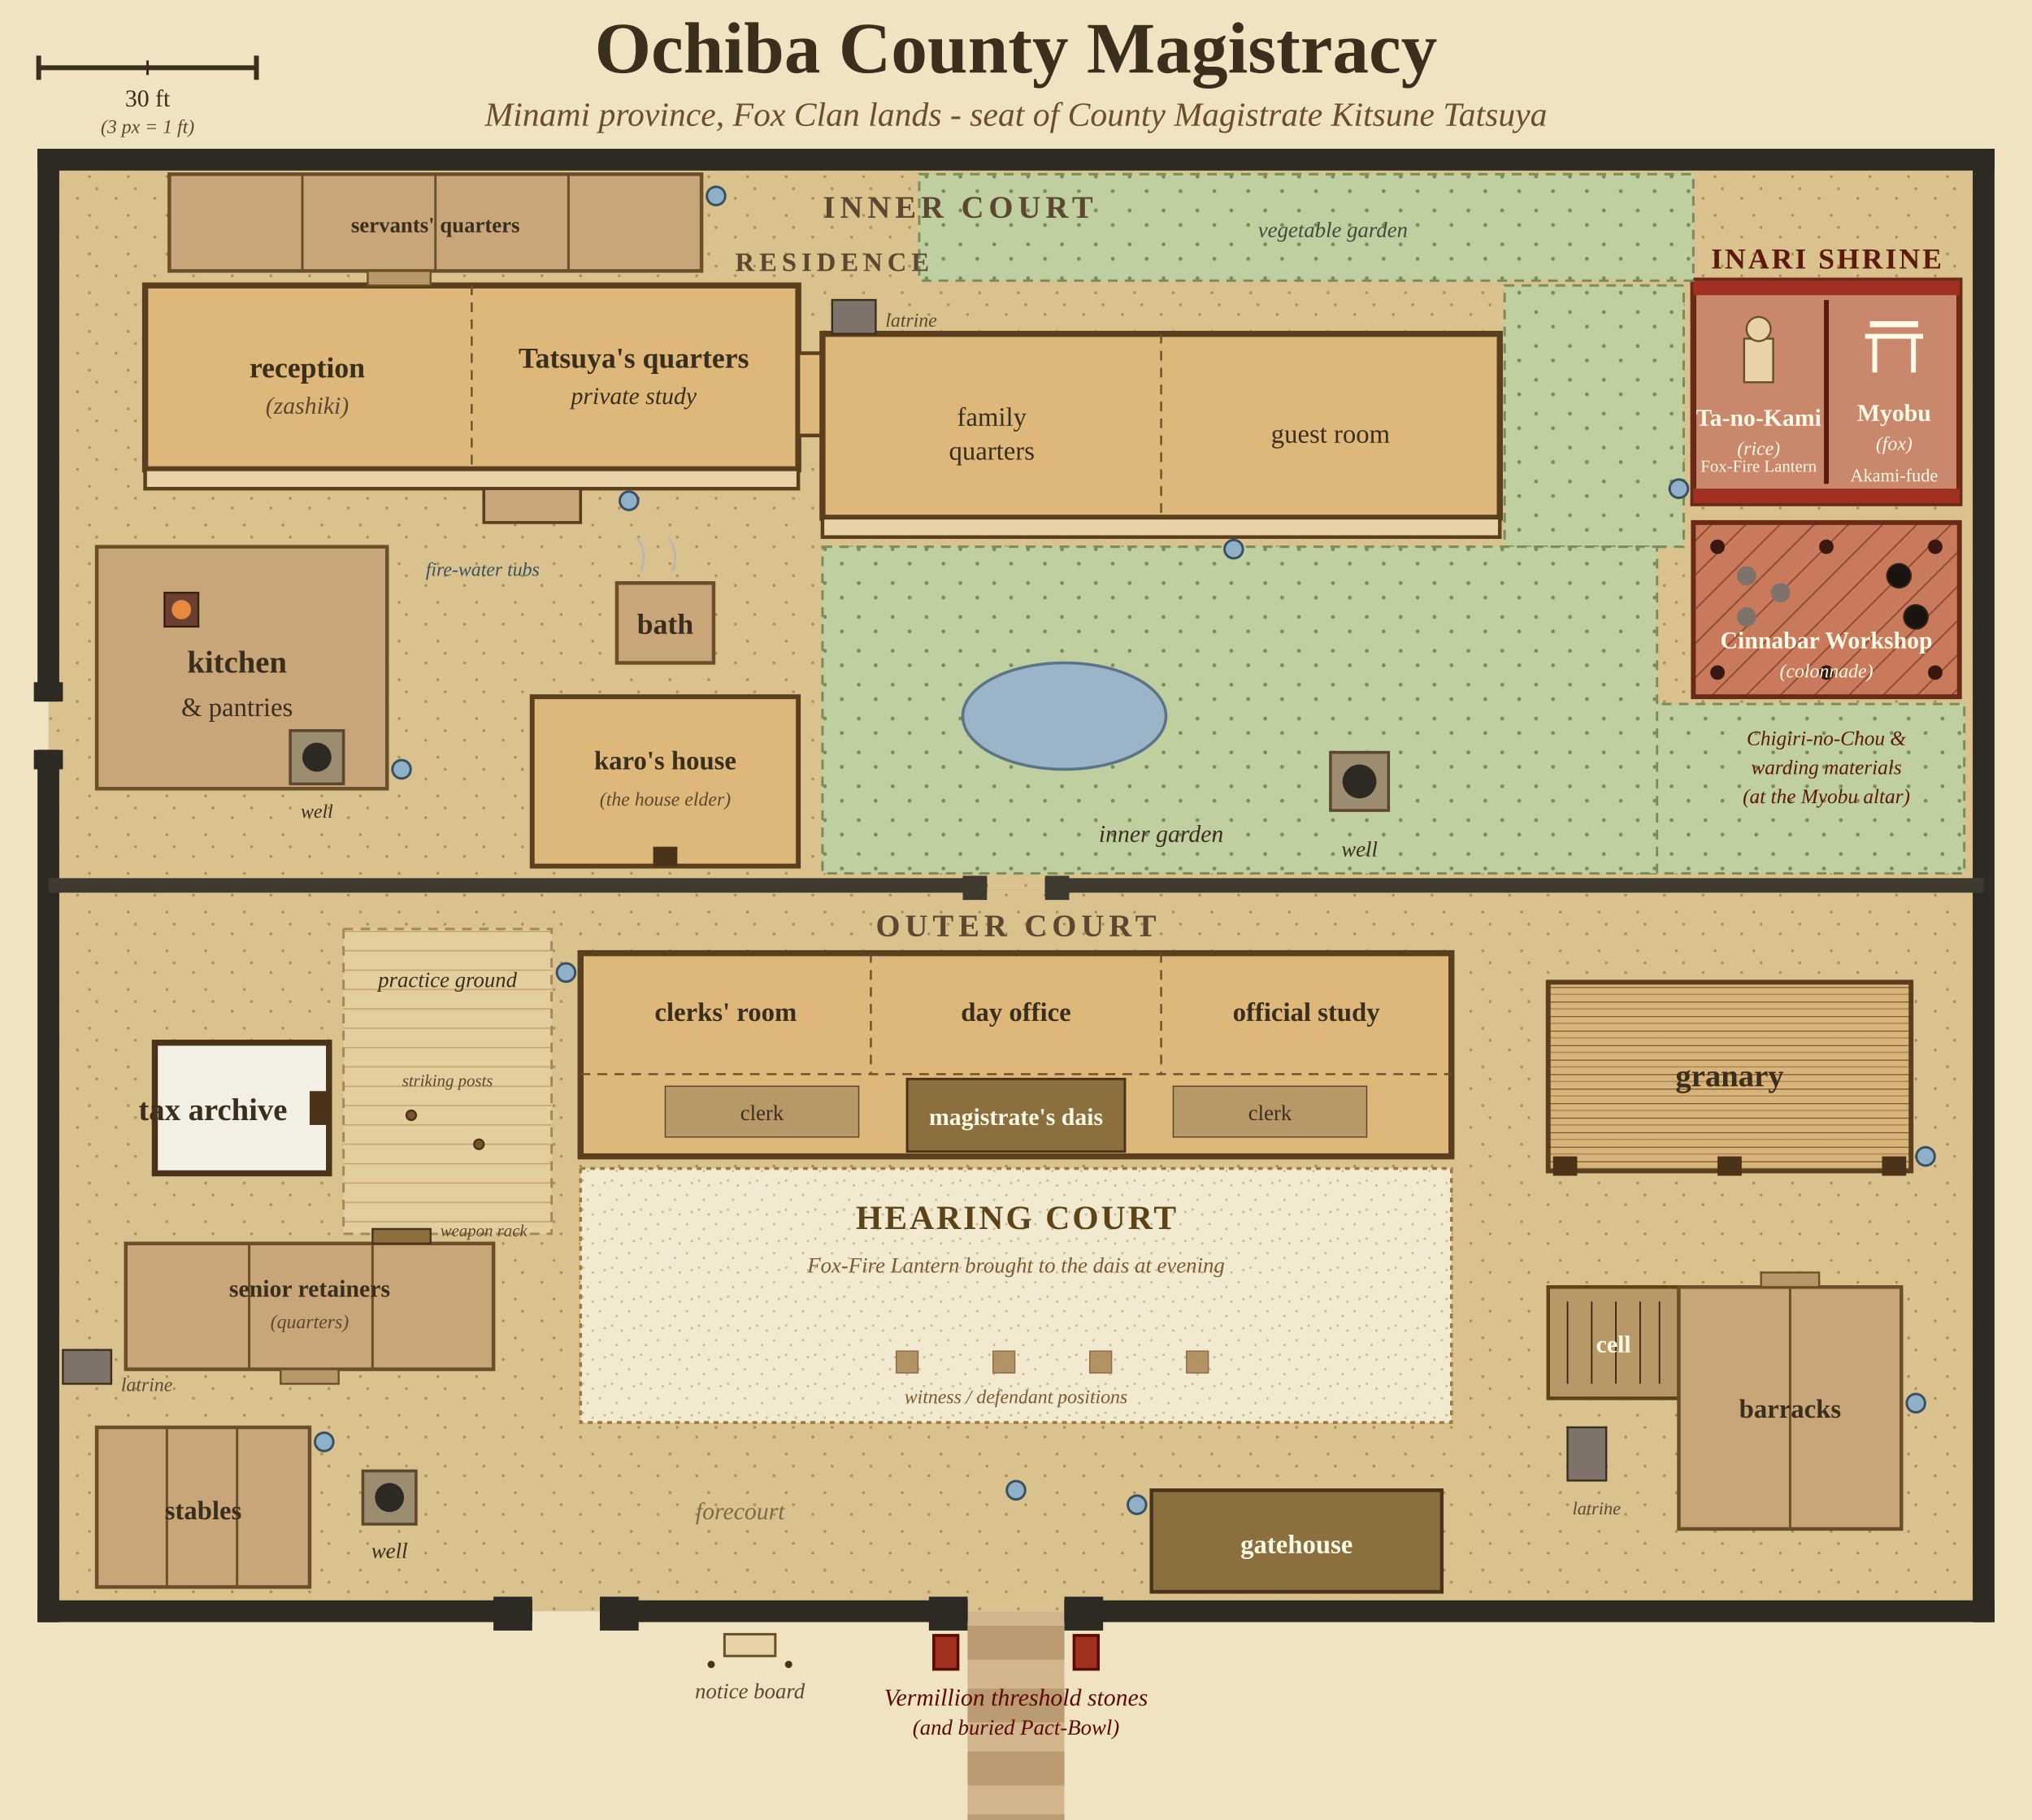
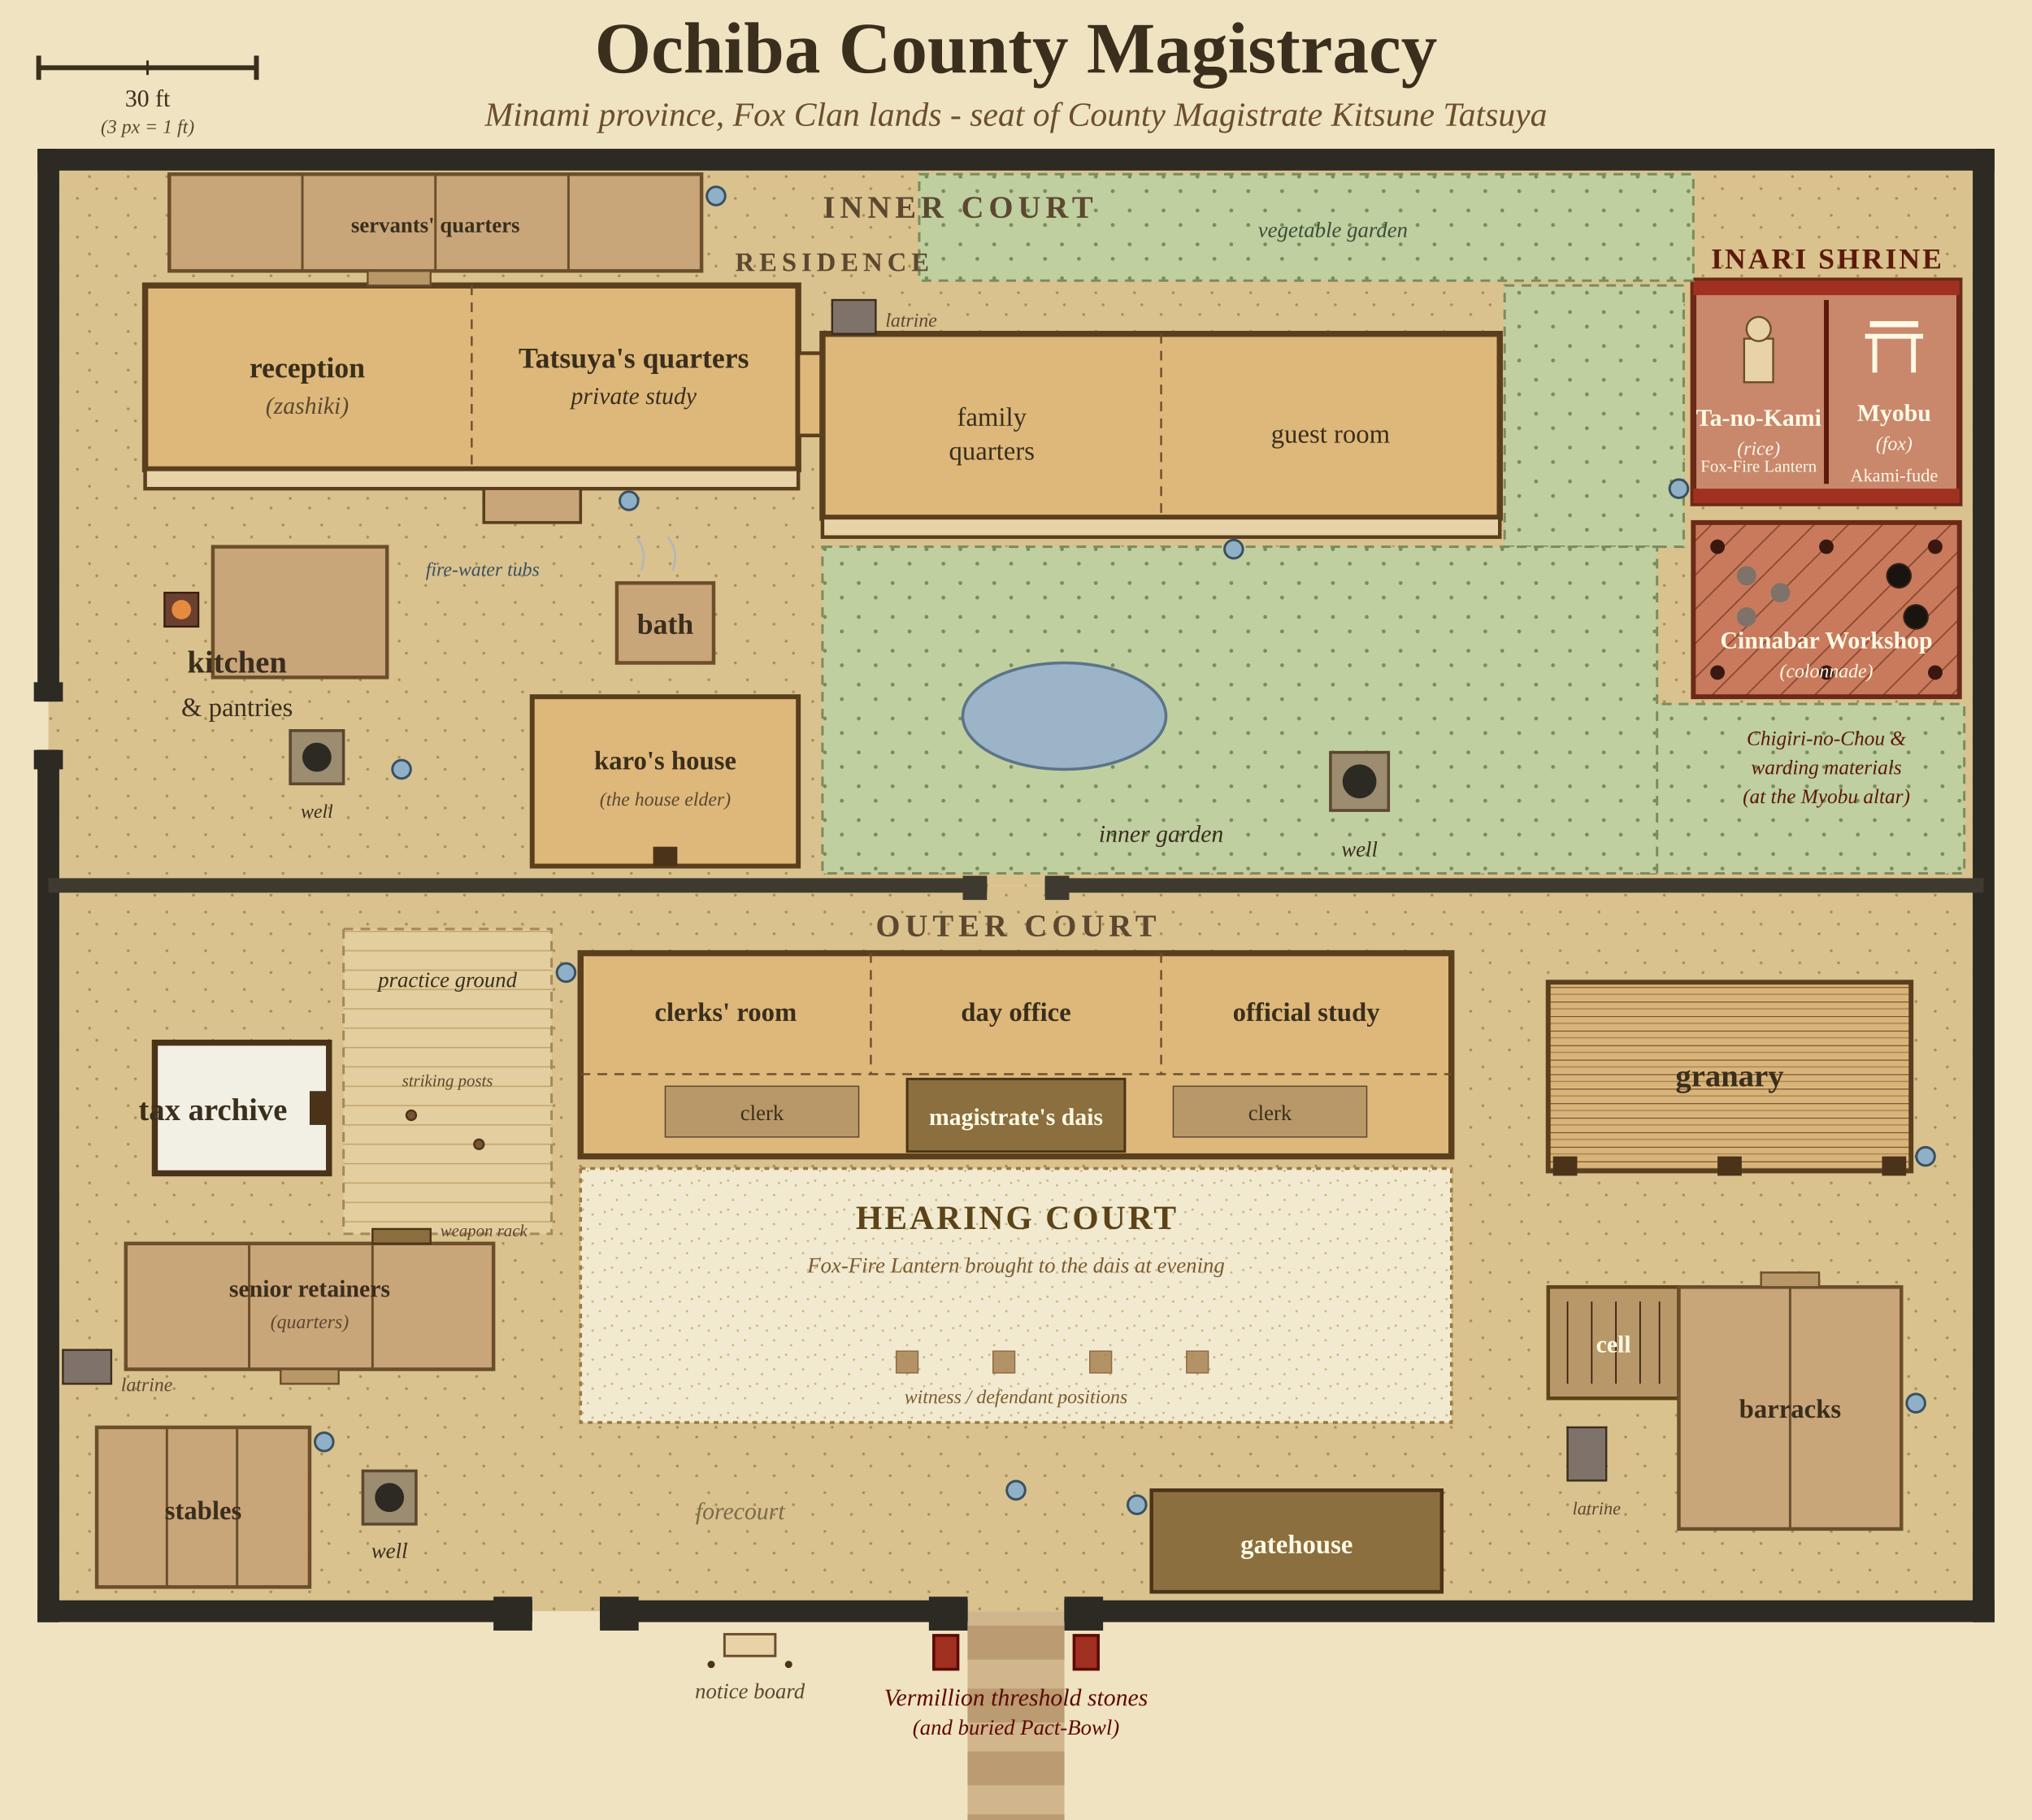
<svg xmlns="http://www.w3.org/2000/svg" viewBox="180 84 840 752" font-family="Georgia, 'Times New Roman', serif">
  <defs>
    <pattern id="colonnade-hatch" patternUnits="userSpaceOnUse" width="10" height="10" patternTransform="rotate(45)">
      <rect width="10" height="10" fill="#C97A5C" />
      <line x1="0" y1="0" x2="0" y2="10" stroke="#8C4A30" stroke-width="1.2" />
    </pattern>
    <pattern id="garden-stipple" patternUnits="userSpaceOnUse" width="14" height="14">
      <rect width="14" height="14" fill="#BFCFA0" />
      <circle cx="3" cy="3" r="0.8" fill="#7A8C5C" />
      <circle cx="10" cy="9" r="0.8" fill="#7A8C5C" />
    </pattern>
    <pattern id="court-earth" patternUnits="userSpaceOnUse" width="16" height="16">
      <rect width="16" height="16" fill="#D9C28E" />
      <circle cx="4" cy="6" r="0.6" fill="#A88E58" />
      <circle cx="12" cy="2" r="0.6" fill="#A88E58" />
      <circle cx="9" cy="13" r="0.6" fill="#A88E58" />
    </pattern>
    <pattern id="keiko-earth" patternUnits="userSpaceOnUse" width="16" height="16">
      <rect width="16" height="16" fill="#E2CE9E" />
      <line x1="0" y1="5" x2="16" y2="5" stroke="#C2A46C" stroke-width="0.5" />
      <line x1="0" y1="13" x2="16" y2="13" stroke="#C2A46C" stroke-width="0.5" />
    </pattern>
    <pattern id="oshirasu-sand" patternUnits="userSpaceOnUse" width="12" height="12">
      <rect width="12" height="12" fill="#F2EAD0" />
      <circle cx="3" cy="4" r="0.5" fill="#C9B884" />
      <circle cx="8" cy="2" r="0.5" fill="#C9B884" />
      <circle cx="10" cy="9" r="0.5" fill="#C9B884" />
      <circle cx="5" cy="10" r="0.5" fill="#C9B884" />
      <circle cx="1" cy="8" r="0.5" fill="#C9B884" />
    </pattern>
    <pattern id="granary-slats" patternUnits="userSpaceOnUse" width="14" height="6">
      <rect width="14" height="6" fill="#D9B47A" />
      <line x1="0" y1="0" x2="14" y2="0" stroke="#7A5430" stroke-width="0.8" />
      <line x1="0" y1="3" x2="14" y2="3" stroke="#A88454" stroke-width="0.5" />
    </pattern>
  </defs>
  <rect x="0" y="0" width="1200" height="900" fill="#EFE3C2" data-kind="-" />
  <g data-kind="road">
    <path d="M 600 900 L 600 750" stroke="#B89060" stroke-width="40" stroke-linecap="butt" opacity="0.55" />
    <path d="M 600 900 L 600 750" stroke="#9C7448" stroke-width="40" stroke-dasharray="14 12" fill="none" opacity="0.4" />
  </g>
  <text x="600" y="114" text-anchor="middle" font-size="30" font-weight="bold" fill="#3A2E1C" data-kind="-">Ochiba County Magistracy</text>
  <text x="600" y="136" text-anchor="middle" font-size="14" font-style="italic" fill="#6B4F2A" data-kind="-">Minami province, Fox Clan lands - seat of County Magistrate Kitsune Tatsuya</text>
  <g data-kind="-">
    <g stroke="#3A2E1C">
      <line x1="196" y1="112" x2="286" y2="112" stroke-width="2" />
      <line x1="196" y1="107" x2="196" y2="117" stroke-width="2" />
      <line x1="286" y1="107" x2="286" y2="117" stroke-width="2" />
      <line x1="241" y1="109" x2="241" y2="115" stroke-width="1" />
    </g>
    <text x="241" y="128" text-anchor="middle" font-size="10" fill="#3A2E1C">30 ft</text>
    <text x="241" y="139" text-anchor="middle" font-size="8" font-style="italic" fill="#5C4830">(3 px = 1 ft)</text>
  </g>
  <rect x="200" y="150" width="800" height="300" fill="url(#court-earth)" id="precinct" data-kind="inner court" />
  <rect x="200" y="450" width="800" height="300" fill="url(#court-earth)" id="precinct" data-kind="outer court" />
  <g stroke="#2D2A24" stroke-width="9" fill="none" stroke-linecap="square" data-kind="compound wall">
    <line x1="200" y1="150" x2="1000" y2="150" />
    <line x1="200" y1="150" x2="200" y2="369.5" />
    <line x1="200" y1="398.5" x2="200" y2="750" />
    <line x1="1000" y1="150" x2="1000" y2="750" />
    <line x1="200" y1="750" x2="395.5" y2="750" />
    <line x1="432.5" y1="750" x2="575.5" y2="750" />
    <line x1="624.5" y1="750" x2="1000" y2="750" />
  </g>
  <g fill="#2D2A24" data-kind="main gate">
    <rect x="564" y="744" width="16" height="14" />
    <rect x="620" y="744" width="16" height="14" />
  </g>
  <g fill="#2D2A24" data-kind="side gate">
    <rect x="194" y="366" width="12" height="8" />
    <rect x="194" y="394" width="12" height="8" />
  </g>
  <g fill="#2D2A24" data-kind="side gate">
    <rect x="384" y="744" width="16" height="14" />
    <rect x="428" y="744" width="16" height="14" />
  </g>
  <g data-kind="threshold stones">
    <rect x="566" y="760" width="10" height="14" fill="#A03020" stroke="#5C0A04" stroke-width="1.2" />
    <rect x="624" y="760" width="10" height="14" fill="#A03020" stroke="#5C0A04" stroke-width="1.2" />
    <text x="600" y="789" text-anchor="middle" font-size="10" fill="#5C0A04" font-style="italic">Vermillion threshold stones</text>
    <text x="600" y="801" text-anchor="middle" font-size="9" fill="#5C0A04" font-style="italic">(and buried Pact-Bowl)</text>
  </g>
  <g data-kind="notice board">
    <rect x="479.5" y="759.5" width="21" height="9" fill="#E8D2A8" stroke="#6B4F2A" stroke-width="1" />
    <circle cx="474" cy="772" r="1.5" fill="#4A3318" />
    <circle cx="506" cy="772" r="1.5" fill="#4A3318" />
    <text x="490" y="786" text-anchor="middle" font-size="9" font-style="italic" fill="#5C4830">notice board</text>
  </g>
  <g stroke="#3F3A30" stroke-width="6" fill="none" stroke-dasharray="0" data-kind="court divider">
    <line x1="200" y1="450" x2="588" y2="450" />
    <line x1="612" y1="450" x2="1000" y2="450" />
  </g>
  <g fill="#3F3A30" data-kind="court divider">
    <rect x="578" y="446" width="10" height="10" />
    <rect x="612" y="446" width="10" height="10" />
  </g>
  <text x="600" y="471" text-anchor="middle" font-size="13" font-weight="bold" fill="#5C4830" letter-spacing="2" data-kind="outer court">OUTER COURT</text>
  <text x="486" y="712" text-anchor="middle" font-size="10" font-style="italic" fill="#7A6A4A" data-kind="outer court">forecourt</text>
  <g data-kind="stables">
    <rect x="220" y="674" width="88" height="66" fill="#C9A57A" stroke="#6B4F2A" stroke-width="1.5" />
    <line x1="249" y1="674" x2="249" y2="740" stroke="#6B4F2A" stroke-width="1" />
    <line x1="278" y1="674" x2="278" y2="740" stroke="#6B4F2A" stroke-width="1" />
    <text x="264" y="712" text-anchor="middle" font-size="11" font-weight="bold" fill="#3A2E1C">stables</text>
  </g>
  <g data-kind="tax archive">
    <rect x="244" y="515" width="72" height="54" fill="#F2EFE4" stroke="#4A3318" stroke-width="2.5" />
    <rect x="308" y="535" width="8" height="14" fill="#4A3318" />
    <text x="268" y="547" text-anchor="middle" font-size="13" font-weight="bold" fill="#3A2E1C">tax archive</text>
  </g>
  <g data-kind="office hall">
    <rect x="420" y="478" width="360" height="84" fill="#DDB87A" stroke="#5A3F1E" stroke-width="2.5" />
    <line x1="420" y1="528" x2="780" y2="528" stroke="#6B4F2A" stroke-width="0.8" stroke-dasharray="4 3" />
    <line x1="540" y1="478" x2="540" y2="528" stroke="#6B4F2A" stroke-width="0.8" stroke-dasharray="4 3" />
    <line x1="660" y1="478" x2="660" y2="528" stroke="#6B4F2A" stroke-width="0.8" stroke-dasharray="4 3" />
    <text x="480" y="506" text-anchor="middle" font-size="11" font-weight="bold" fill="#3A2E1C" data-kind="clerks' room">clerks' room</text>
    <text x="600" y="506" text-anchor="middle" font-size="11" font-weight="bold" fill="#3A2E1C">day office</text>
    <text x="720" y="506" text-anchor="middle" font-size="11" font-weight="bold" fill="#3A2E1C">official study</text>
    <rect x="555" y="530" width="90" height="30" fill="#8C6F3E" stroke="#4A3318" stroke-width="1" data-kind="magistrate's dais" />
    <text x="600" y="549" text-anchor="middle" font-size="10" fill="#FFFAE6" font-weight="bold" data-kind="magistrate's dais">magistrate's dais</text>
    <rect x="455" y="533" width="80" height="21" fill="#B89868" stroke="#5C4830" stroke-width="0.5" />
    <text x="495" y="547" text-anchor="middle" font-size="9" fill="#3A2E1C">clerk</text>
    <rect x="665" y="533" width="80" height="21" fill="#B89868" stroke="#5C4830" stroke-width="0.5" />
    <text x="705" y="547" text-anchor="middle" font-size="9" fill="#3A2E1C">clerk</text>
  </g>
  <g data-kind="hearing court">
    <rect x="420" y="567" width="360" height="105" fill="url(#oshirasu-sand)" stroke="#9C7A40" stroke-width="1.2" stroke-dasharray="2 2" />
    <text x="600" y="592" text-anchor="middle" font-size="14" font-weight="bold" fill="#5C4318" letter-spacing="1">HEARING COURT</text>
    <text x="600" y="610" text-anchor="middle" font-size="9" font-style="italic" fill="#7A5C30" data-kind="fox-fire lantern">Fox-Fire Lantern brought to the dais at evening</text>
    <g fill="#A88454" stroke="#7A5430" stroke-width="0.5" opacity="0.85">
      <rect x="550.5" y="642.5" width="9" height="9" />
      <rect x="590.5" y="642.5" width="9" height="9" />
      <rect x="630.5" y="642.5" width="9" height="9" />
      <rect x="670.5" y="642.5" width="9" height="9" />
    </g>
    <text x="600" y="664" text-anchor="middle" font-size="8" font-style="italic" fill="#7A5C30">witness / defendant positions</text>
  </g>
  <g data-kind="granary">
    <rect x="820" y="490" width="150" height="78" fill="url(#granary-slats)" stroke="#5A3F1E" stroke-width="2" />
    <rect x="822" y="562" width="10" height="8" fill="#4A3318" />
    <rect x="890" y="562" width="10" height="8" fill="#4A3318" />
    <rect x="958" y="562" width="10" height="8" fill="#4A3318" />
    <text x="895" y="533" text-anchor="middle" font-size="13" font-weight="bold" fill="#3A2E1C">granary</text>
  </g>
  <g data-kind="cell">
    <rect x="820" y="616" width="54" height="46" fill="#B89868" stroke="#5C4318" stroke-width="1.5" />
    <line x1="828" y1="622" x2="828" y2="656" stroke="#3A2010" stroke-width="0.6" />
    <line x1="838" y1="622" x2="838" y2="656" stroke="#3A2010" stroke-width="0.6" />
    <line x1="848" y1="622" x2="848" y2="656" stroke="#3A2010" stroke-width="0.6" />
    <line x1="858" y1="622" x2="858" y2="656" stroke="#3A2010" stroke-width="0.6" />
    <line x1="866" y1="622" x2="866" y2="656" stroke="#3A2010" stroke-width="0.6" />
    <text x="847" y="643" text-anchor="middle" font-size="10" font-weight="bold" fill="#FFFAE6">cell</text>
  </g>
  <g data-kind="barracks">
    <rect x="874" y="616" width="92" height="100" fill="#C9A57A" stroke="#6B4F2A" stroke-width="1.5" />
    <line x1="920" y1="616" x2="920" y2="716" stroke="#6B4F2A" stroke-width="1" />
    <rect x="908" y="610" width="24" height="6" fill="#B89868" stroke="#6B4F2A" stroke-width="0.8" />
    <text x="920" y="670" text-anchor="middle" font-size="11" font-weight="bold" fill="#3A2E1C">barracks</text>
  </g>
  <g data-kind="latrine">
    <rect x="828" y="674" width="16" height="22" fill="#7E726A" stroke="#3A2E1C" stroke-width="0.8" />
    <text x="840" y="710" text-anchor="middle" font-size="7.5" font-style="italic" fill="#5C4830">latrine</text>
  </g>
  <g data-kind="latrine">
    <rect x="206" y="642" width="20" height="14" fill="#7E726A" stroke="#3A2E1C" stroke-width="0.8" />
    <text x="230" y="659" font-size="8" font-style="italic" fill="#5C4830">latrine</text>
  </g>
  <g data-kind="well">
    <rect x="330" y="692" width="22" height="22" fill="#9C8C70" stroke="#5C4830" stroke-width="1.2" />
    <circle cx="341" cy="703" r="6" fill="#2D2A24" />
    <text x="341" y="728" text-anchor="middle" font-size="9" font-style="italic" fill="#3A2E1C">well</text>
  </g>
  <g data-kind="retainers' quarters">
    <rect x="232" y="598" width="152" height="52" fill="#C9A57A" stroke="#6B4F2A" stroke-width="1.5" />
    <line x1="283" y1="598" x2="283" y2="650" stroke="#6B4F2A" stroke-width="1" />
    <line x1="334" y1="598" x2="334" y2="650" stroke="#6B4F2A" stroke-width="1" />
    <rect x="296" y="650" width="24" height="6" fill="#B89868" stroke="#6B4F2A" stroke-width="0.8" />
    <text x="308" y="620" text-anchor="middle" font-size="10" font-weight="bold" fill="#3A2E1C">senior retainers</text>
    <text x="308" y="633" text-anchor="middle" font-size="8" font-style="italic" fill="#5C4830">(quarters)</text>
  </g>
  <g data-kind="practice ground">
    <rect x="322" y="468" width="86" height="126" fill="url(#keiko-earth)" stroke="#A8875A" stroke-width="1" stroke-dasharray="4 3" />
    <text x="365" y="492" text-anchor="middle" font-size="9" font-style="italic" fill="#3A2E1C">practice ground</text>
    <text x="365" y="533" text-anchor="middle" font-size="7" font-style="italic" fill="#5C4830">striking posts</text>
    <circle cx="350" cy="545" r="2" fill="#7A5430" stroke="#4A3318" stroke-width="0.8" />
    <circle cx="378" cy="557" r="2" fill="#7A5430" stroke="#4A3318" stroke-width="0.8" />
    <rect x="334" y="592" width="24" height="6" fill="#8C6F3E" stroke="#4A3318" stroke-width="0.8" />
    <text x="362" y="595" text-anchor="start" font-size="7" font-style="italic" fill="#5C4830">weapon rack</text>
  </g>
  <g data-kind="gatehouse">
    <rect x="656" y="700" width="120" height="42" fill="#8C6F3E" stroke="#4A3318" stroke-width="1.5" />
    <text x="716" y="726" text-anchor="middle" font-size="11" font-weight="bold" fill="#FFFAE6">gatehouse</text>
  </g>
  <g data-kind="residence">
    <rect x="240" y="202" width="270" height="76" fill="#DDB87A" stroke="#5A3F1E" stroke-width="2.5" />
    <rect x="240" y="278" width="270" height="8" fill="#E8D2A8" stroke="#5A3F1E" stroke-width="1.5" />
    <line x1="375" y1="202" x2="375" y2="278" stroke="#6B4F2A" stroke-width="0.8" stroke-dasharray="4 3" />
    <text x="307" y="240" text-anchor="middle" font-size="12" font-weight="bold" fill="#3A2E1C">reception</text>
    <text x="307" y="255" text-anchor="middle" font-size="10" font-style="italic" fill="#5C4830">(zashiki)</text>
    <text x="442" y="236" text-anchor="middle" font-size="12" font-weight="bold" fill="#3A2E1C">Tatsuya's quarters</text>
    <text x="442" y="251" text-anchor="middle" font-size="10" font-style="italic" fill="#3A2E1C">private study</text>
    <rect x="510" y="230" width="10" height="34" fill="#DDB87A" stroke="#5A3F1E" stroke-width="1.5" />
    <rect x="520" y="222" width="280" height="76" fill="#DDB87A" stroke="#5A3F1E" stroke-width="2.5" />
    <rect x="520" y="298" width="280" height="8" fill="#E8D2A8" stroke="#5A3F1E" stroke-width="1.5" />
    <line x1="660" y1="222" x2="660" y2="298" stroke="#6B4F2A" stroke-width="0.8" stroke-dasharray="4 3" />
    <text x="590" y="260" text-anchor="middle" font-size="11" fill="#3A2E1C">family</text>
    <text x="590" y="274" text-anchor="middle" font-size="11" fill="#3A2E1C">quarters</text>
    <text x="730" y="267" text-anchor="middle" font-size="11" fill="#3A2E1C" data-kind="guest quarters">guest room</text>
  </g>
  <g data-kind="kitchen">
-     <rect x="220" y="310" width="120" height="100" fill="#C9A57A" stroke="#6B4F2A" stroke-width="1.5" />
+     <rect x="268" y="310" width="72" height="54" fill="#C9A57A" stroke="#6B4F2A" stroke-width="1.5" />
    <rect x="248" y="329" width="14" height="14" fill="#6B4030" stroke="#3A2010" stroke-width="0.8" />
    <circle cx="255" cy="336" r="4" fill="#E68A40" />
    <text x="278" y="362" text-anchor="middle" font-size="13" font-weight="bold" fill="#3A2E1C">kitchen</text>
    <text x="278" y="380" text-anchor="middle" font-size="11" fill="#3A2E1C">&amp; pantries</text>
    <rect x="300" y="386" width="22" height="22" fill="#9C8C70" stroke="#5C4830" stroke-width="1.2" data-kind="well" />
    <circle cx="311" cy="397" r="6" fill="#2D2A24" data-kind="well" />
    <text x="311" y="422" text-anchor="middle" font-size="8" font-style="italic" fill="#3A2E1C" data-kind="well">well</text>
  </g>
  <rect x="802" y="202" width="74" height="108" fill="url(#garden-stipple)" stroke="#7A8C5C" stroke-width="1" stroke-dasharray="4 3" data-kind="garden" />
  <g data-kind="compound shrine">
    <rect x="880" y="200" width="110" height="92" fill="#C9876C" stroke="#6B2A18" stroke-width="2.5" />
    <line x1="935" y1="208" x2="935" y2="284" stroke="#5C1A0A" stroke-width="2" />
    <rect x="880" y="200" width="110" height="6" fill="#A03020" />
    <rect x="880" y="286" width="110" height="6" fill="#A03020" />
    <g transform="translate(907, 226)">
      <rect x="-6" y="-2" width="12" height="18" fill="#E8D2A8" stroke="#6B4F2A" stroke-width="0.8" />
      <circle cx="0" cy="-6" r="5" fill="#E8D2A8" stroke="#6B4F2A" stroke-width="0.8" />
    </g>
    <text x="907" y="260" text-anchor="middle" font-size="10" font-weight="bold" fill="#FFFAE6">Ta-no-Kami</text>
    <text x="907" y="272" text-anchor="middle" font-size="8" font-style="italic" fill="#FFFAE6">(rice)</text>
    <text x="907" y="279" text-anchor="middle" font-size="7" fill="#FFFAE6" data-kind="fox-fire lantern">Fox-Fire Lantern</text>
    <g transform="translate(963, 218)">
      <line x1="-10" y1="0" x2="10" y2="0" stroke="#FFFAE6" stroke-width="2.5" />
      <line x1="-12" y1="5" x2="12" y2="5" stroke="#FFFAE6" stroke-width="2" />
      <line x1="-8" y1="5" x2="-8" y2="20" stroke="#FFFAE6" stroke-width="2" />
      <line x1="8" y1="5" x2="8" y2="20" stroke="#FFFAE6" stroke-width="2" />
    </g>
    <text x="963" y="258" text-anchor="middle" font-size="10" font-weight="bold" fill="#FFFAE6">Myobu</text>
    <text x="963" y="270" text-anchor="middle" font-size="8" font-style="italic" fill="#FFFAE6">(fox)</text>
    <text x="963" y="283" text-anchor="middle" font-size="7.5" fill="#FFFAE6" data-kind="fox relics">Akami-fude</text>
  </g>
  <g data-kind="garden">
    <rect x="860" y="375" width="132" height="70" fill="url(#garden-stipple)" stroke="#7A8C5C" stroke-width="1" stroke-dasharray="4 3" />
  </g>
  <text x="935" y="195" text-anchor="middle" font-size="12" font-weight="bold" fill="#5C1A0A" letter-spacing="1" data-kind="compound shrine">INARI SHRINE</text>
  <g data-kind="fox relics">
    <text x="935" y="392" text-anchor="middle" font-size="8.5" font-style="italic" fill="#5C1A0A">Chigiri-no-Chou &amp;</text>
    <text x="935" y="404" text-anchor="middle" font-size="8.5" font-style="italic" fill="#5C1A0A">warding materials</text>
    <text x="935" y="416" text-anchor="middle" font-size="8.5" font-style="italic" fill="#5C1A0A">(at the Myobu altar)</text>
  </g>
  <g data-kind="cinnabar workshop">
    <rect x="880" y="300" width="110" height="72" fill="url(#colonnade-hatch)" stroke="#6B2A18" stroke-width="2" />
    <circle cx="890" cy="310" r="3" fill="#3A1810" />
    <circle cx="935" cy="310" r="3" fill="#3A1810" />
    <circle cx="980" cy="310" r="3" fill="#3A1810" />
    <circle cx="890" cy="362" r="3" fill="#3A1810" />
    <circle cx="935" cy="362" r="3" fill="#3A1810" />
    <circle cx="980" cy="362" r="3" fill="#3A1810" />
    <circle cx="902" cy="322" r="4" fill="#7E726A" />
    <circle cx="916" cy="329" r="4" fill="#7E726A" />
    <circle cx="902" cy="339" r="4" fill="#7E726A" />
    <circle cx="965" cy="322" r="5" fill="#1A1410" stroke="#3A2418" stroke-width="0.6" />
    <circle cx="972" cy="339" r="5" fill="#1A1410" stroke="#3A2418" stroke-width="0.6" />
    <text x="935" y="352" text-anchor="middle" font-size="10" font-weight="bold" fill="#FFFAE6">Cinnabar Workshop</text>
    <text x="935" y="364" text-anchor="middle" font-size="8" font-style="italic" fill="#FFFAE6">(colonnade)</text>
  </g>
  <g data-kind="garden">
    <rect x="520" y="310" width="345" height="135" fill="url(#garden-stipple)" stroke="#7A8C5C" stroke-width="1" stroke-dasharray="4 3" />
    <ellipse cx="620" cy="380" rx="42" ry="22" fill="#9CB4C8" stroke="#5C7488" stroke-width="1.2" />
    <text x="660" y="432" text-anchor="middle" font-size="10" font-style="italic" fill="#3A2E1C">inner garden</text>
  </g>
  <g data-kind="bath">
    <rect x="435" y="325" width="40" height="33" fill="#C9A57A" stroke="#6B4F2A" stroke-width="1.5" />
    <path d="M 445 320 q 3 -8 -2 -14 M 458 320 q 3 -8 -2 -14" stroke="#A8B4C8" stroke-width="1" fill="none" opacity="0.7" />
    <text x="455" y="346" text-anchor="middle" font-size="12" font-weight="bold" fill="#3A2E1C">bath</text>
  </g>
  <g data-kind="karo's house">
    <rect x="400" y="372" width="110" height="70" fill="#DDB87A" stroke="#5A3F1E" stroke-width="2" />
    <rect x="450" y="434" width="10" height="8" fill="#4A3318" />
    <text x="455" y="402" text-anchor="middle" font-size="11" font-weight="bold" fill="#3A2E1C">karo's house</text>
    <text x="455" y="417" text-anchor="middle" font-size="8" font-style="italic" fill="#5C4830">(the house elder)</text>
  </g>
  <g data-kind="well">
    <rect x="730" y="395" width="24" height="24" fill="#9C8C70" stroke="#5C4830" stroke-width="1.2" />
    <circle cx="742" cy="407" r="7" fill="#2D2A24" />
    <text x="742" y="438" text-anchor="middle" font-size="9" font-style="italic" fill="#3A2E1C">well</text>
  </g>
  <g data-kind="servants' quarters">
    <rect x="250" y="156" width="220" height="40" fill="#C9A57A" stroke="#6B4F2A" stroke-width="1.5" />
    <line x1="305" y1="156" x2="305" y2="196" stroke="#6B4F2A" stroke-width="1" />
    <line x1="360" y1="156" x2="360" y2="196" stroke="#6B4F2A" stroke-width="1" />
    <line x1="415" y1="156" x2="415" y2="196" stroke="#6B4F2A" stroke-width="1" />
    <rect x="332" y="196" width="26" height="6" fill="#B89868" stroke="#6B4F2A" stroke-width="0.8" />
    <text x="360" y="180" text-anchor="middle" font-size="9" font-weight="bold" fill="#3A2E1C">servants' quarters</text>
  </g>
  <g data-kind="latrine">
    <rect x="524" y="208" width="18" height="14" fill="#7E726A" stroke="#3A2E1C" stroke-width="0.8" />
    <text x="546" y="219" font-size="8" font-style="italic" fill="#5C4830">latrine</text>
  </g>
  <g data-kind="vegetable garden">
    <rect x="560" y="156" width="320" height="44" fill="url(#garden-stipple)" stroke="#7A8C5C" stroke-width="1" stroke-dasharray="4 3" />
    <text x="731" y="182" text-anchor="middle" font-size="9" font-style="italic" fill="#3A4E38">vegetable garden</text>
  </g>
  <g data-kind="residence">
    <rect x="380" y="286" width="40" height="14" fill="#C9A57A" stroke="#5A3F1E" stroke-width="1.2" />
  </g>
  <text x="576" y="174" text-anchor="middle" font-size="13" font-weight="bold" fill="#5C4830" letter-spacing="2" data-kind="inner court">INNER COURT</text>
  <text x="524" y="196" text-anchor="middle" font-size="11" font-weight="bold" fill="#5C4830" letter-spacing="2" data-kind="residence">RESIDENCE</text>
  <g fill="#8FB0C6" stroke="#3A5060" stroke-width="1" data-kind="fire-water tubs">
    <circle cx="600" cy="700" r="3.8" />
    <circle cx="346" cy="402" r="3.8" />
    <circle cx="414" cy="486" r="3.8" />
    <circle cx="440" cy="291" r="3.8" />
    <circle cx="690" cy="311" r="3.8" />
    <circle cx="874" cy="286" r="3.8" />
    <circle cx="976" cy="562" r="3.8" />
    <circle cx="972" cy="664" r="3.8" />
    <circle cx="650" cy="706" r="3.8" />
    <circle cx="314" cy="680" r="3.8" />
    <circle cx="476" cy="165" r="3.8" />
  </g>
  <text x="356" y="322" text-anchor="start" font-size="8" font-style="italic" fill="#3A5060" data-kind="fire-water tubs">fire-water tubs</text>
</svg>
